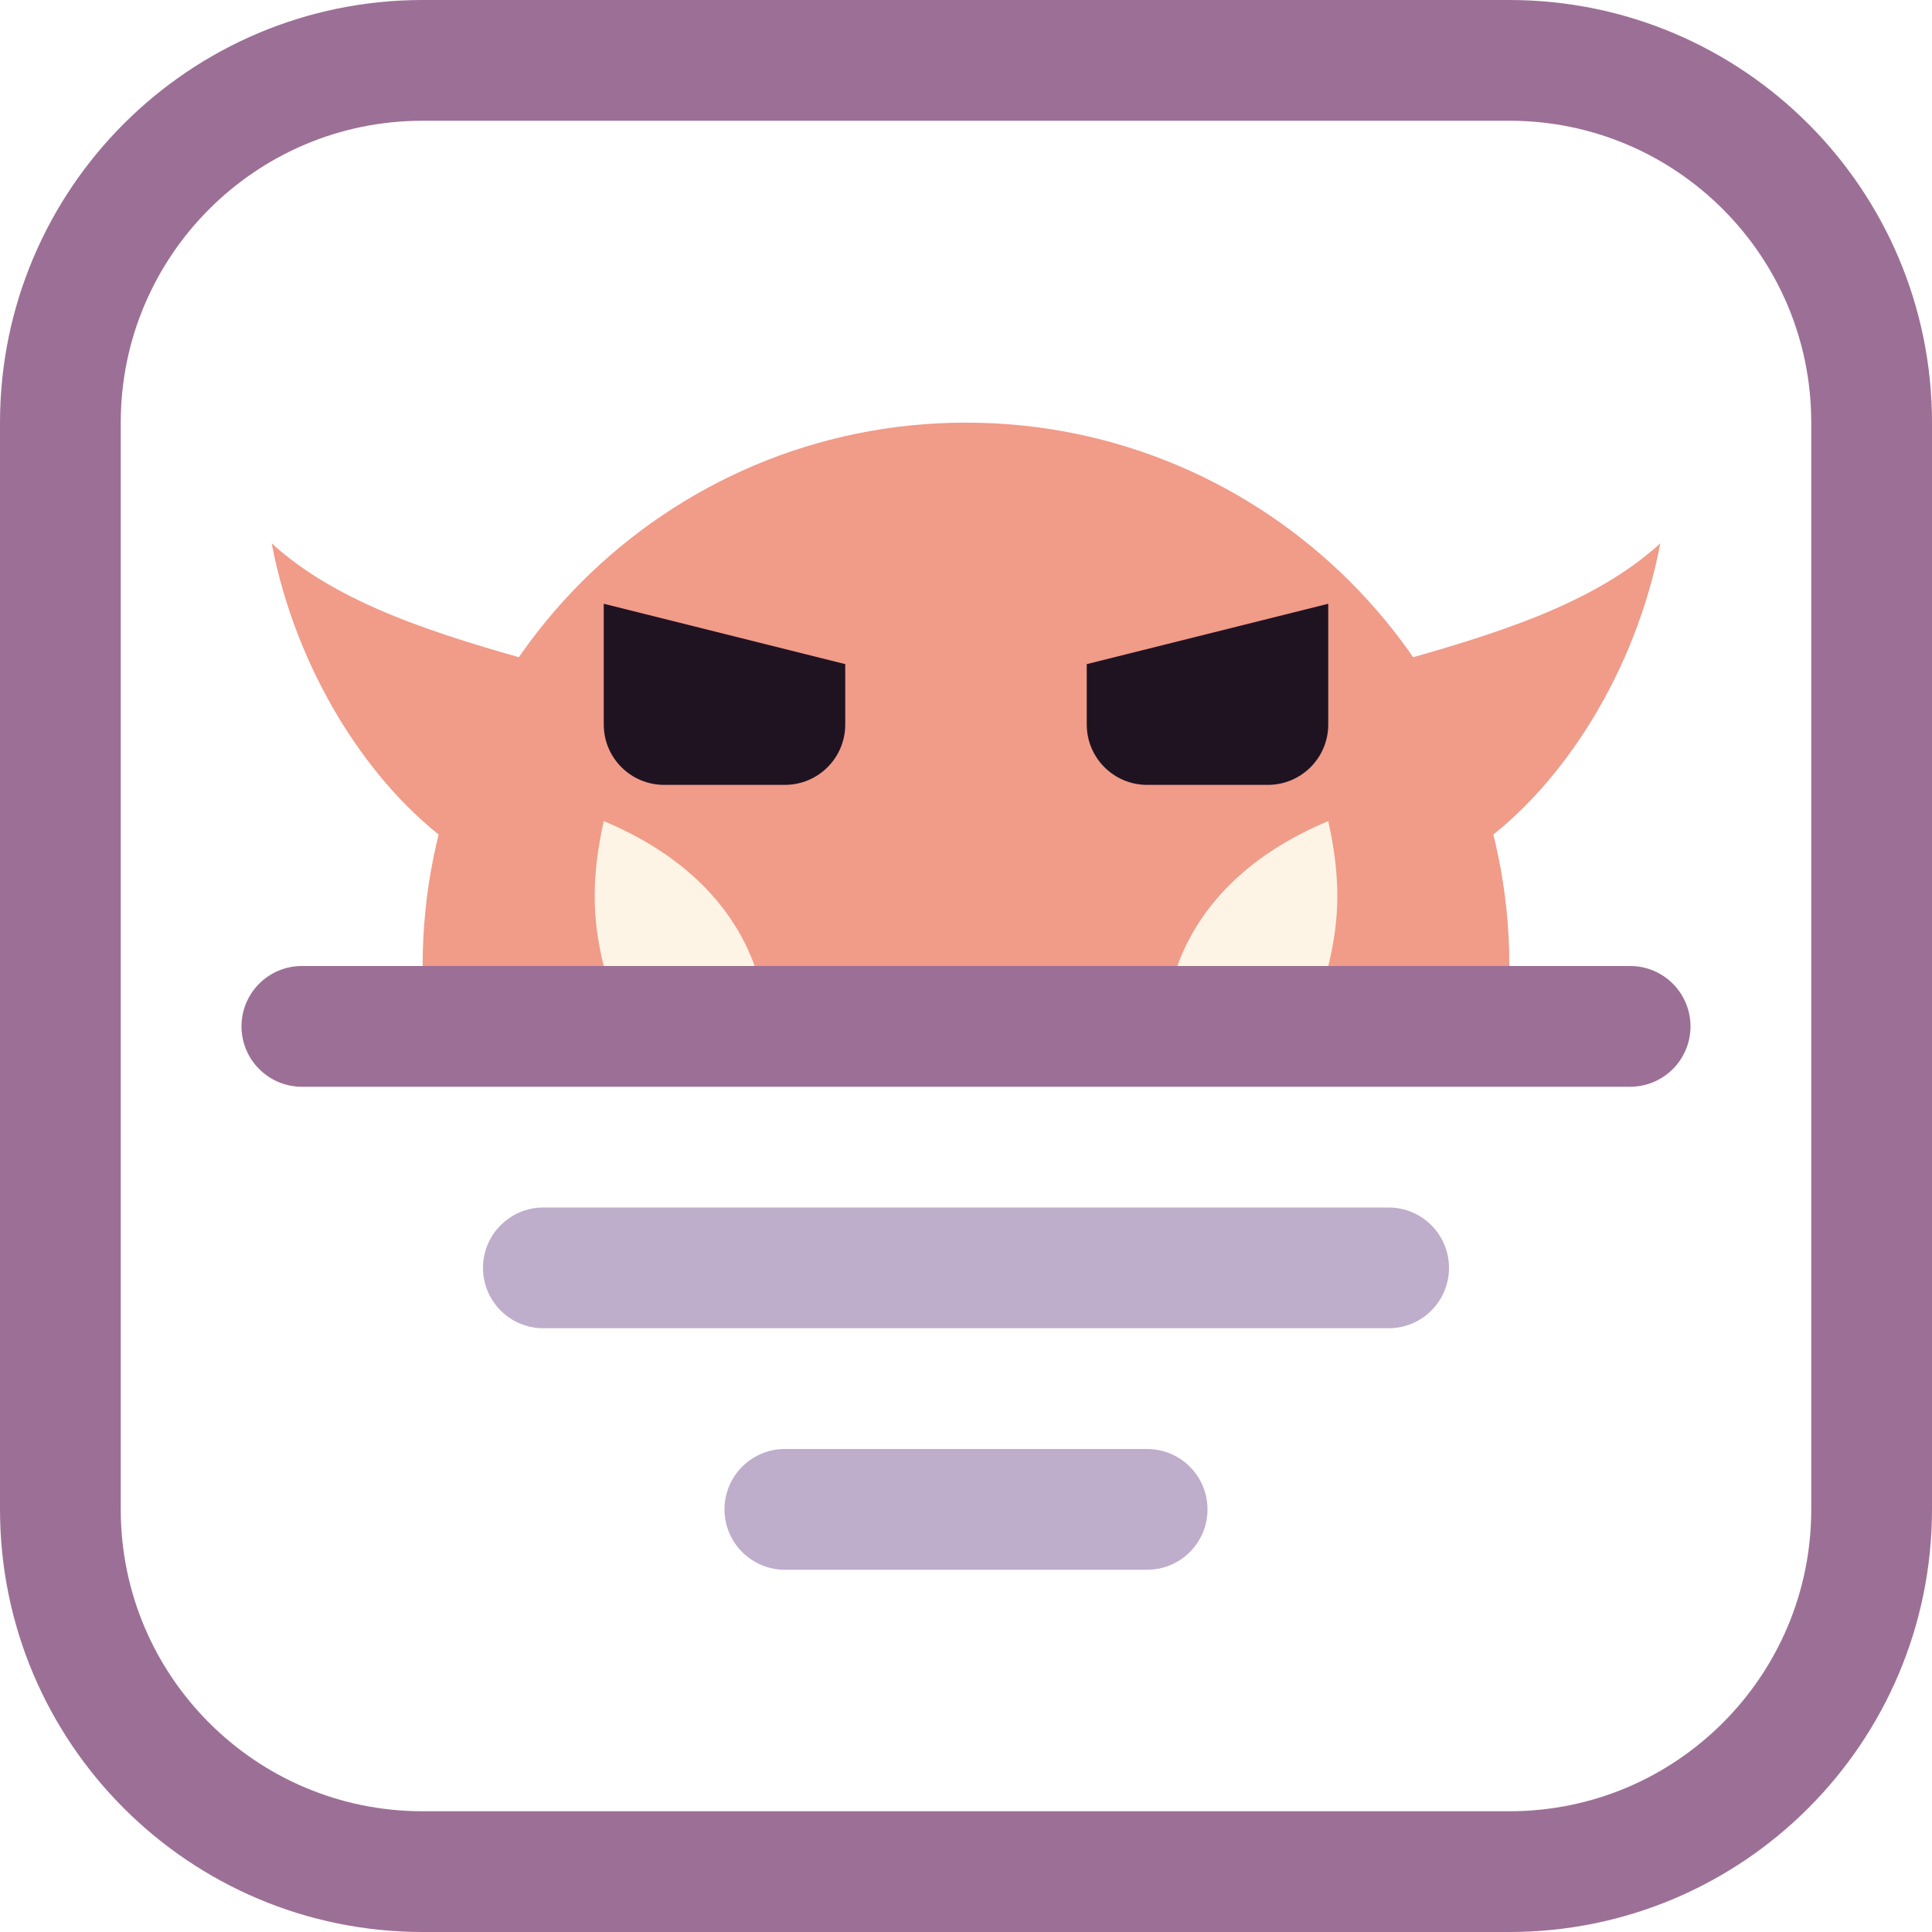
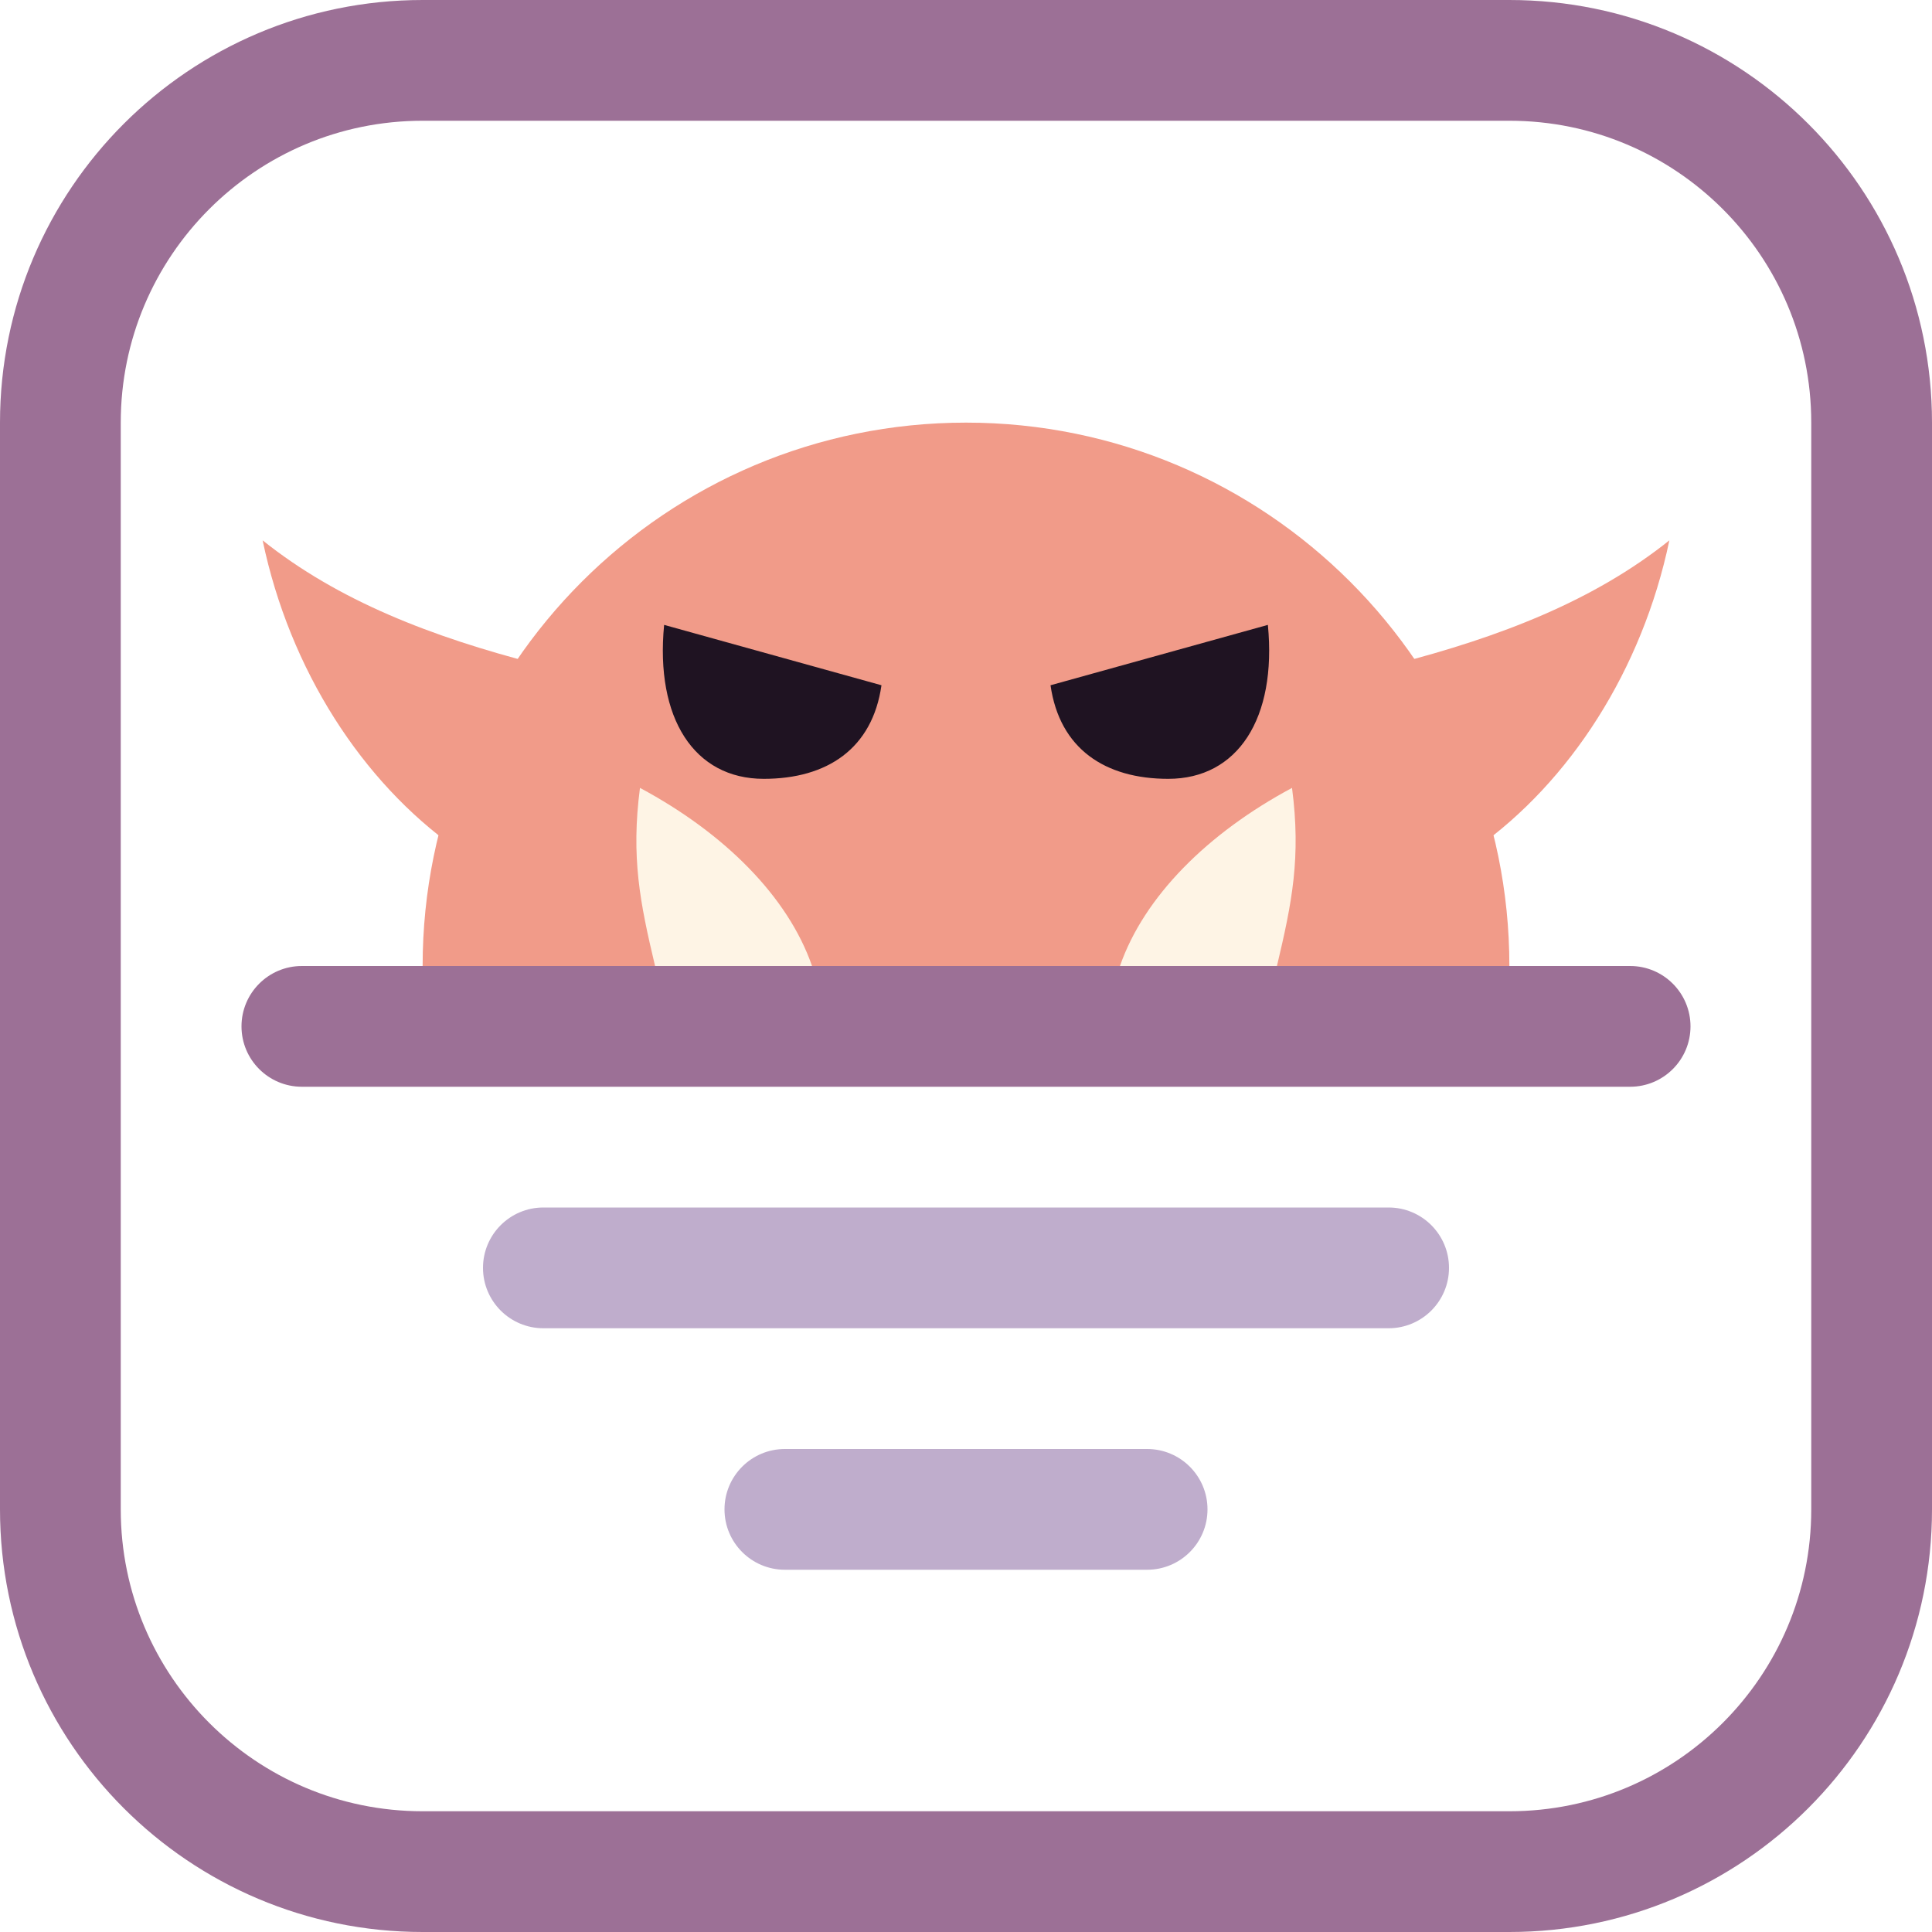
<svg xmlns="http://www.w3.org/2000/svg" viewBox="0 0 32 32" fill="none">
  <style>
    .frame { stroke: #9c7096 }
    .horizon { fill: #9c7096 }
    .water { fill: #bfadcc }
    @media (prefers-color-scheme: dark) {
      .frame { stroke: #dbb7d5 }
      .horizon { fill: #dbb7d5 }
      .water { fill: #7e6c8b }
    }
  </style>
  <rect class="frame" x="1" y="1" width="30" height="30" rx="6" stroke-width="2" />
-   <path d="M9 11C7.2 10.5 5.6 10 4.5 9c.4 2.1 1.6 4 3 5zM23 11c1.8-.5 3.4-1 4.5-2-.4 2.1-1.6 4-3 5z" fill="#f19b89" />
+   <path d="M8.9 11C7.15 10.55 5.6 9.95 4.35 8.95c.45 2.15 1.65 4 3.2 5.1zM23.1 11c1.75-.45 3.3-1.05 4.55-2.05-.45 2.15-1.65 4-3.2 5.1z" fill="#f19b89" />
  <path d="M7 16a9 9 0 0 1 18 0z" fill="#f19b89" />
-   <path d="M10 10l4 1v1a1 1 0 0 1-1 1h-2a1 1 0 0 1-1-1zM22 10l-4 1v1a1 1 0 0 0 1 1h2a1 1 0 0 0 1-1z" fill="#1f1322" />
-   <path d="M10 16c-.2-.8-.2-1.5 0-2.4 1.2.5 2.1 1.3 2.5 2.4zM22 16c.2-.8.2-1.5 0-2.4-1.2.5-2.1 1.3-2.5 2.4z" fill="#fef4e5" />
+   <path d="M11 10.35l3.6 1c-.15 1.05-.9 1.55-1.95 1.55-1.15 0-1.8-1-1.65-2.55zM21 10.35l-3.6 1c.15 1.05.9 1.55 1.95 1.55 1.15 0 1.8-1 1.65-2.55z" fill="#1f1322" />
+   <path d="M10.85 16c-.25-1.05-.4-1.8-.25-2.95 1.4.75 2.45 1.8 2.85 2.95zM21.15 16c.25-1.05.4-1.8.25-2.95-1.4.75-2.45 1.8-2.85 2.95z" fill="#fef4e5" />
  <rect class="horizon" x="4" y="16" width="24" height="2" rx="1" />
  <rect class="water" x="8" y="20" width="16" height="2" rx="1" />
  <rect class="water" x="12" y="24" width="8" height="2" rx="1" />
</svg>
